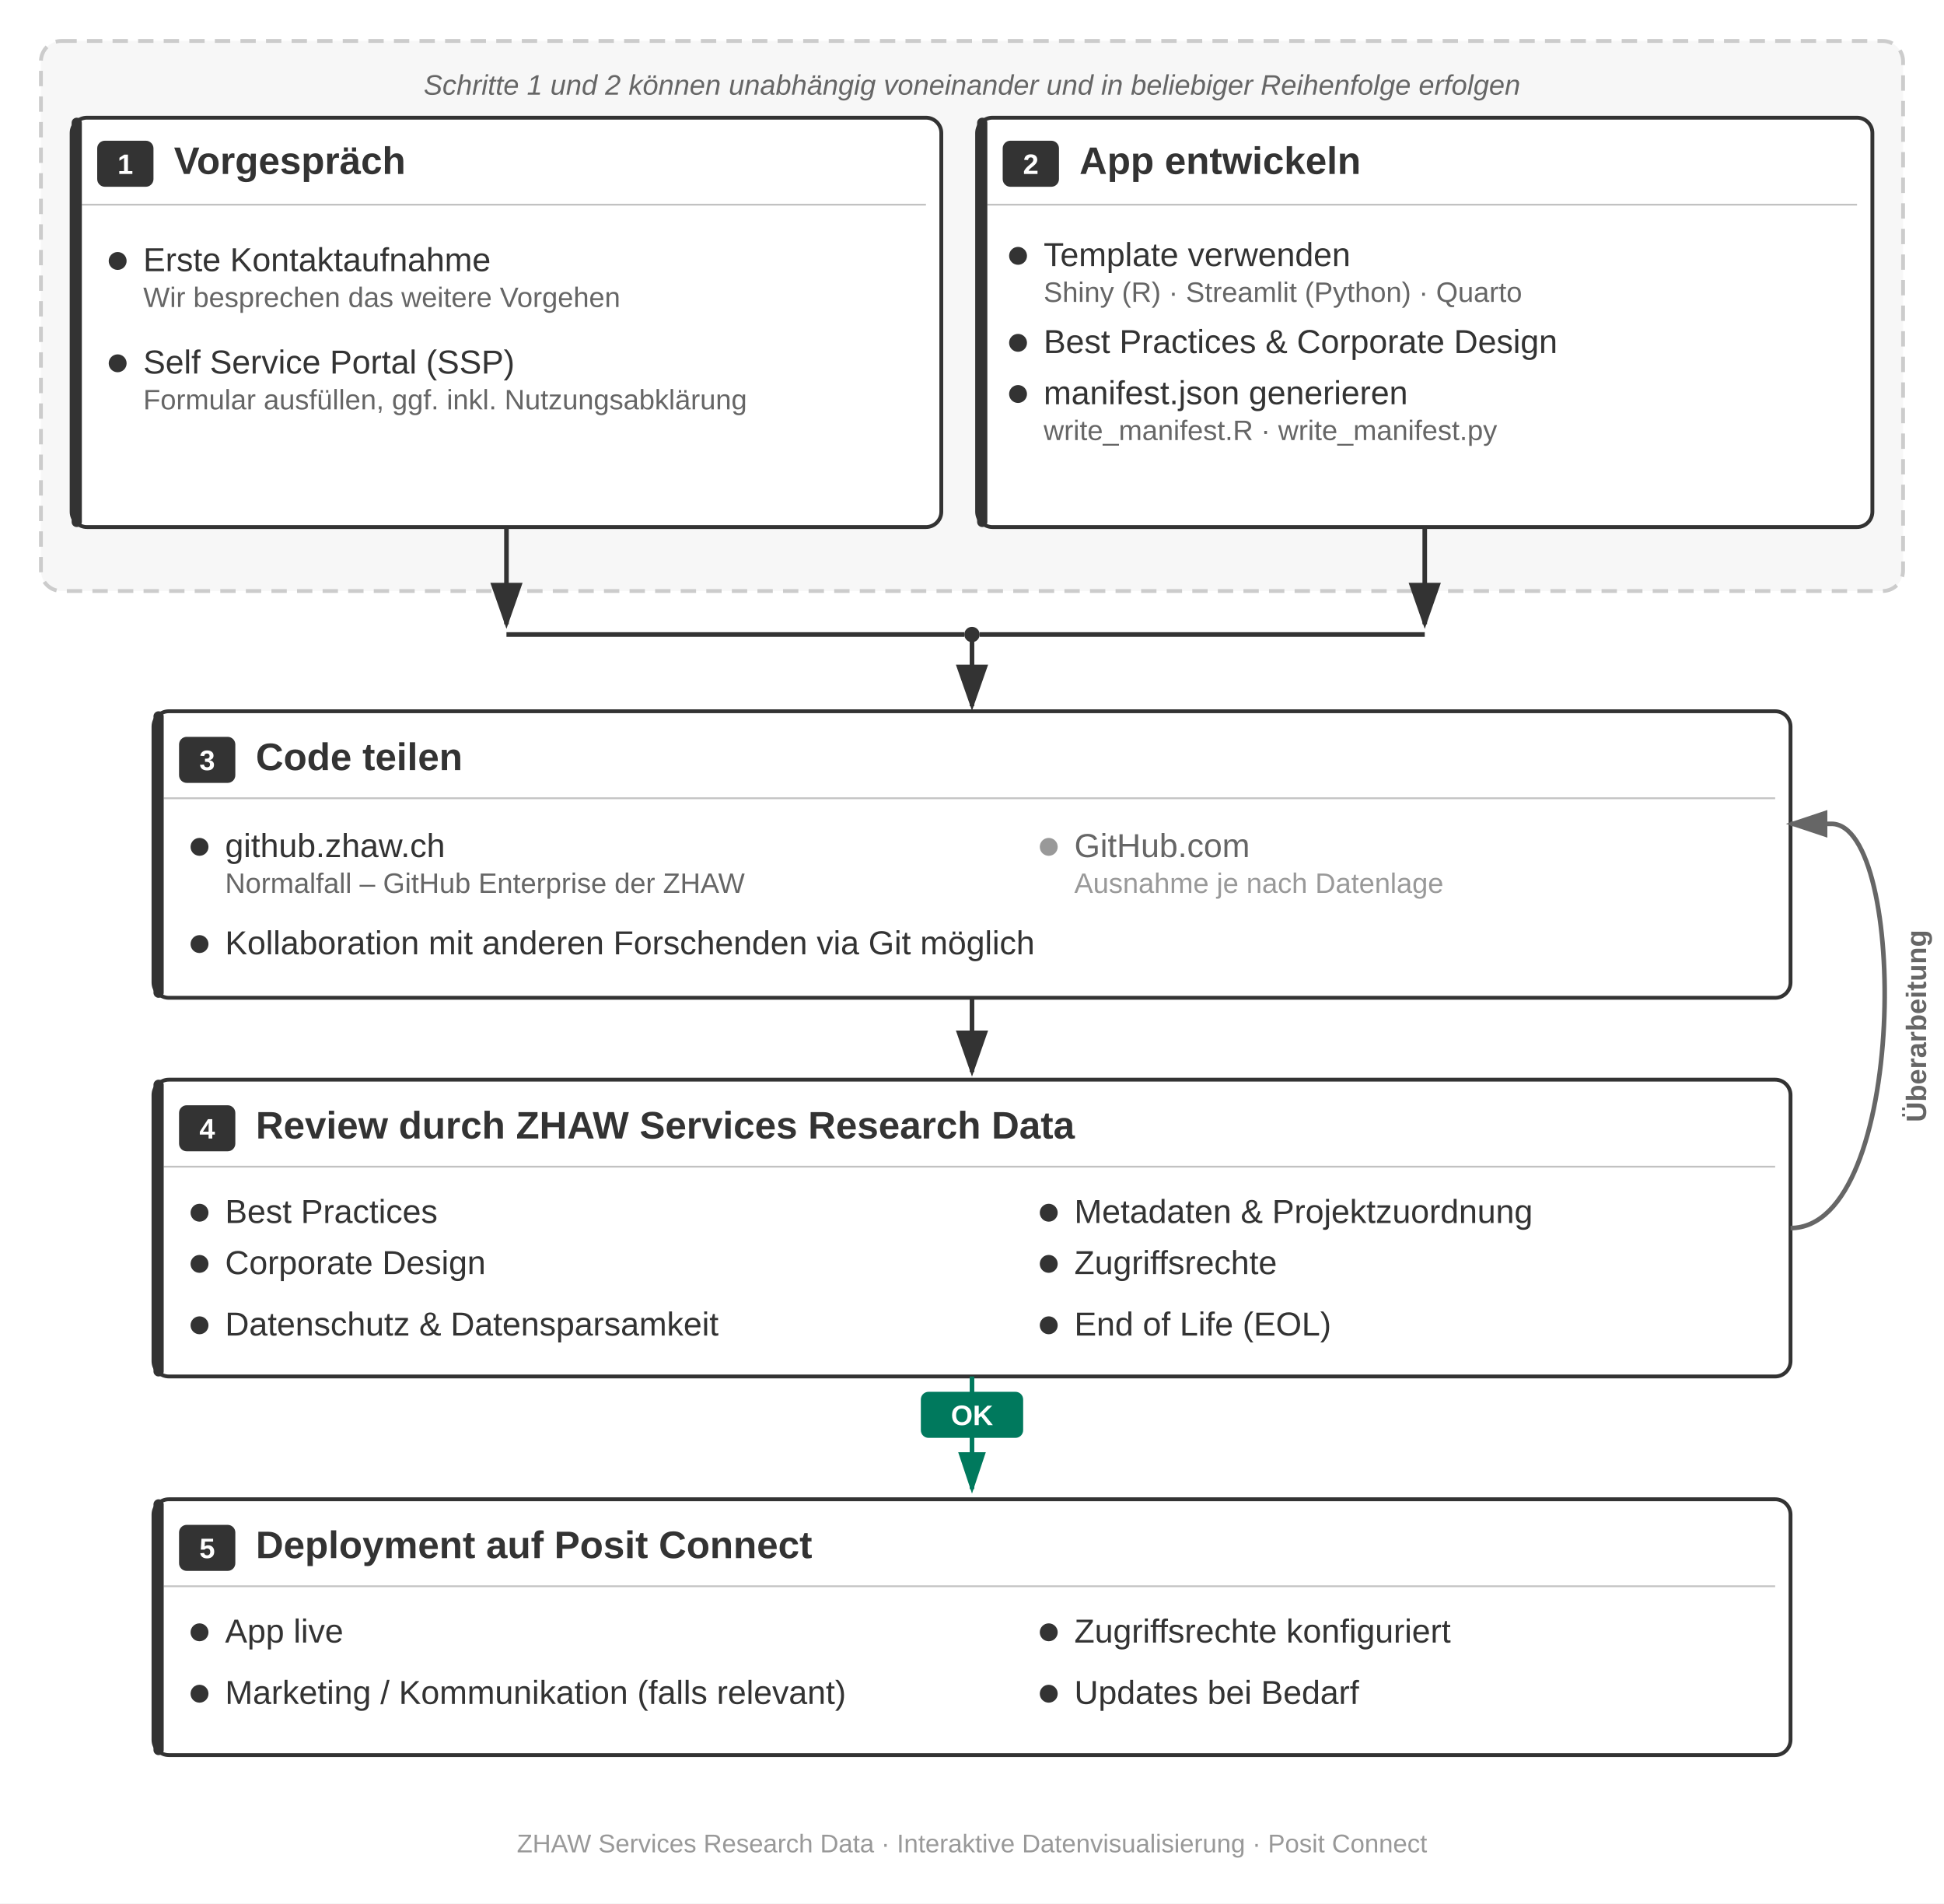
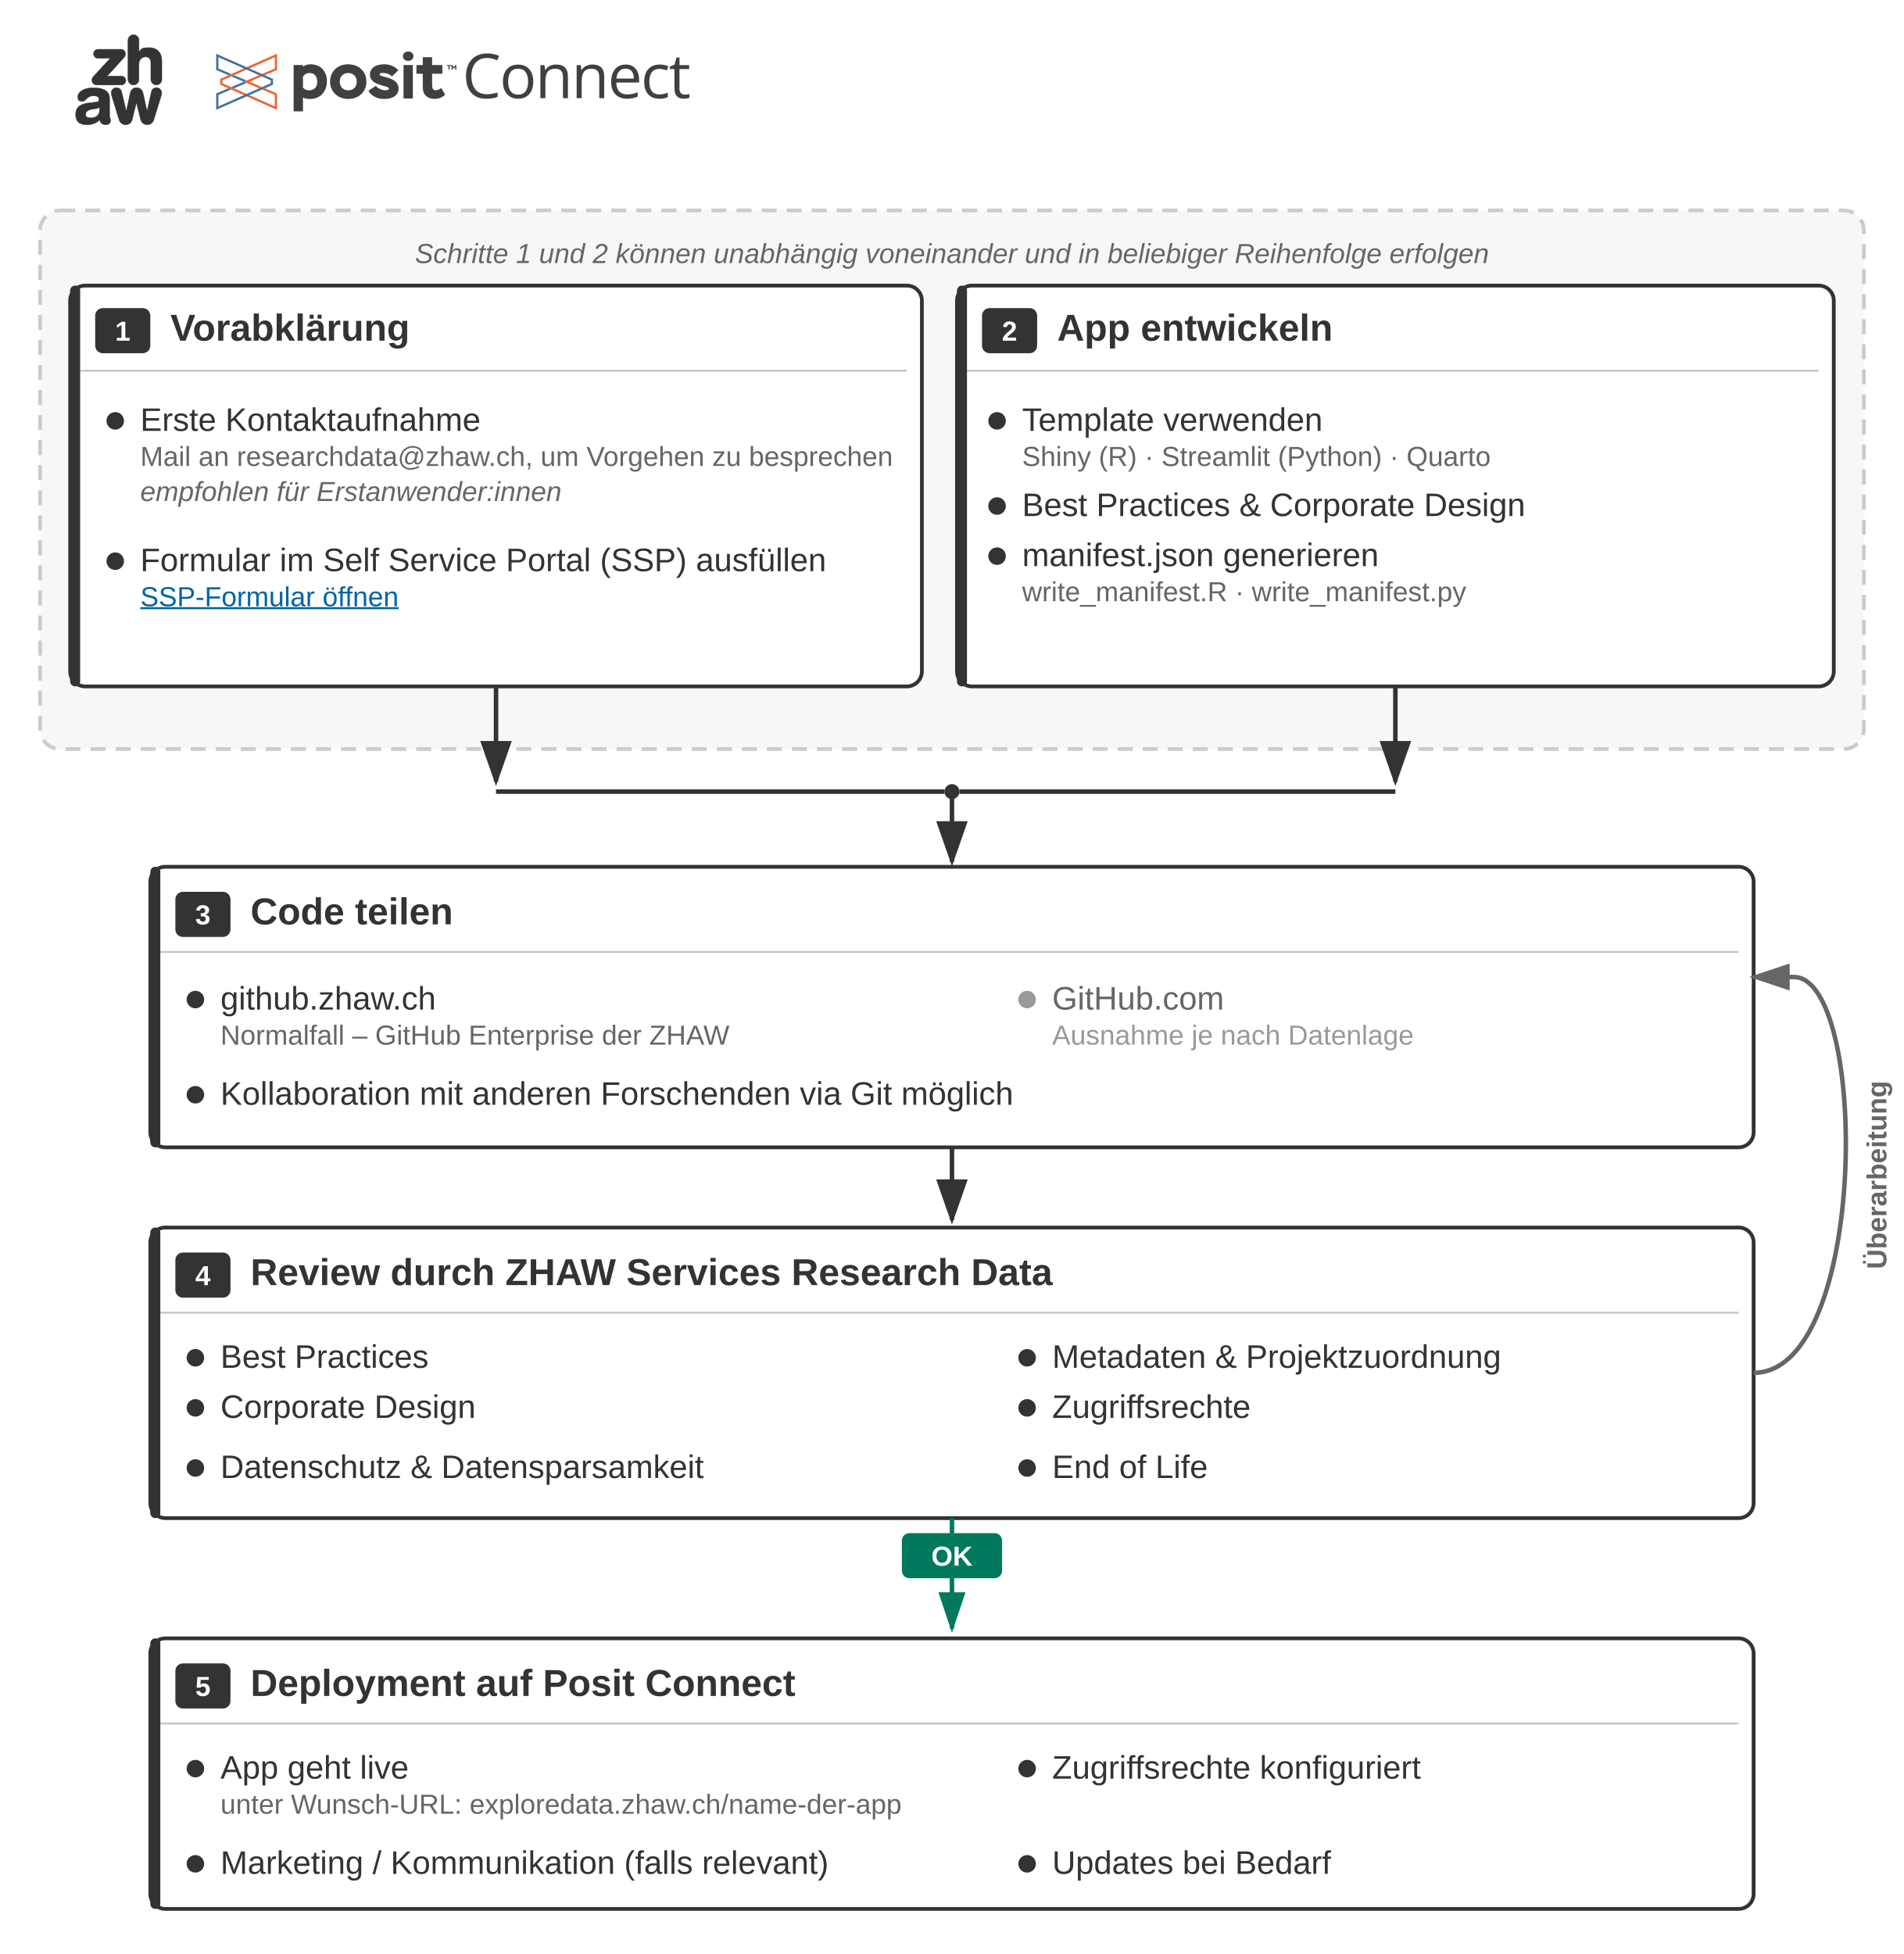
- <svg xmlns="http://www.w3.org/2000/svg" viewBox="0 0 760 744" role="img" font-family="Arial, sans-serif">
+ <svg xmlns="http://www.w3.org/2000/svg" viewBox="0 0 760 780" role="img" font-family="Arial, sans-serif">
  <defs>
    <marker id="a" markerWidth="10" markerHeight="7" refX="9" refY="3.5" orient="auto">
      <polygon points="0 0,10 3.5,0 7" fill="#333333" />
    </marker>
    <marker id="ag" markerWidth="9" markerHeight="6" refX="8" refY="3" orient="auto">
      <polygon points="0 0,9 3,0 6" fill="#00795d" />
    </marker>
    <marker id="ar" markerWidth="9" markerHeight="6" refX="8" refY="3" orient="auto">
      <polygon points="0 0,9 3,0 6" fill="#666666" />
    </marker>
  </defs>
-   <rect width="760" height="744" fill="#ffffff" />
-   <rect x="16" y="16" width="728" height="215" rx="8" fill="#f7f7f7" stroke="#cccccc" stroke-width="1.5" stroke-dasharray="6,4" />
-   <text x="380" y="37" font-size="11" fill="#666666" text-anchor="middle" font-style="italic">Schritte 1 und 2 können unabhängig voneinander und in beliebiger Reihenfolge erfolgen</text>
-   <rect x="28" y="46" width="340" height="160" rx="6" fill="white" stroke="#333333" stroke-width="1.5" />
-   <rect x="28" y="46" width="4" height="160" rx="2" fill="#333333" />
-   <rect x="38" y="55" width="22" height="18" rx="3" fill="#333333" />
-   <text x="49" y="68" font-size="11" fill="white" font-weight="bold" text-anchor="middle">1</text>
-   <text x="68" y="68" font-size="15" fill="#333333" font-weight="bold">Vorgespräch</text>
-   <line x1="32" y1="80" x2="362" y2="80" stroke="#333333" stroke-width="0.7" opacity="0.3" />
-   <circle cx="46" cy="102" r="3.5" fill="#333333" />
-   <text x="56" y="106" font-size="13" fill="#333333">Erste Kontaktaufnahme</text>
-   <text x="56" y="120" font-size="11" fill="#666666">Wir besprechen das weitere Vorgehen</text>
-   <circle cx="46" cy="142" r="3.5" fill="#333333" />
-   <text x="56" y="146" font-size="13" fill="#333333">Self Service Portal (SSP)</text>
-   <text x="56" y="160" font-size="11" fill="#666666">Formular ausfüllen, ggf. inkl. Nutzungsabklärung</text>
-   <rect x="382" y="46" width="350" height="160" rx="6" fill="white" stroke="#333333" stroke-width="1.5" />
-   <rect x="382" y="46" width="4" height="160" rx="2" fill="#333333" />
-   <rect x="392" y="55" width="22" height="18" rx="3" fill="#333333" />
-   <text x="403" y="68" font-size="11" fill="white" font-weight="bold" text-anchor="middle">2</text>
-   <text x="422" y="68" font-size="15" fill="#333333" font-weight="bold">App entwickeln</text>
-   <line x1="386" y1="80" x2="726" y2="80" stroke="#333333" stroke-width="0.7" opacity="0.3" />
-   <circle cx="398" cy="100" r="3.5" fill="#333333" />
-   <text x="408" y="104" font-size="13" fill="#333333">Template verwenden</text>
-   <text x="408" y="118" font-size="11" fill="#666666">Shiny (R) · Streamlit (Python) · Quarto</text>
-   <circle cx="398" cy="134" r="3.5" fill="#333333" />
-   <text x="408" y="138" font-size="13" fill="#333333">Best Practices &amp; Corporate Design</text>
-   <circle cx="398" cy="154" r="3.5" fill="#333333" />
-   <text x="408" y="158" font-size="13" fill="#333333">manifest.json generieren</text>
-   <text x="408" y="172" font-size="11" fill="#666666">write_manifest.R · write_manifest.py</text>
-   <line x1="198" y1="206" x2="198" y2="244" stroke="#333333" stroke-width="1.8" marker-end="url(#a)" />
-   <line x1="198" y1="248" x2="377" y2="248" stroke="#333333" stroke-width="1.8" />
-   <line x1="557" y1="206" x2="557" y2="244" stroke="#333333" stroke-width="1.8" marker-end="url(#a)" />
-   <line x1="557" y1="248" x2="383" y2="248" stroke="#333333" stroke-width="1.8" />
-   <circle cx="380" cy="248" r="3" fill="#333333" />
-   <line x1="380" y1="248" x2="380" y2="276" stroke="#333333" stroke-width="1.8" marker-end="url(#a)" />
-   <rect x="60" y="278" width="640" height="112" rx="6" fill="white" stroke="#333333" stroke-width="1.5" />
-   <rect x="60" y="278" width="4" height="112" rx="2" fill="#333333" />
-   <rect x="70" y="288" width="22" height="18" rx="3" fill="#333333" />
-   <text x="81" y="301" font-size="11" fill="white" font-weight="bold" text-anchor="middle">3</text>
-   <text x="100" y="301" font-size="15" fill="#333333" font-weight="bold">Code teilen</text>
-   <line x1="64" y1="312" x2="694" y2="312" stroke="#333333" stroke-width="0.7" opacity="0.3" />
-   <circle cx="78" cy="331" r="3.5" fill="#333333" />
-   <text x="88" y="335" font-size="13" fill="#333333">github.zhaw.ch</text>
-   <text x="88" y="349" font-size="11" fill="#666666">Normalfall – GitHub Enterprise der ZHAW</text>
-   <circle cx="410" cy="331" r="3.5" fill="#999999" />
-   <text x="420" y="335" font-size="13" fill="#666666">GitHub.com</text>
-   <text x="420" y="349" font-size="11" fill="#999999">Ausnahme je nach Datenlage</text>
-   <circle cx="78" cy="369" r="3.5" fill="#333333" />
-   <text x="88" y="373" font-size="13" fill="#333333">Kollaboration mit anderen Forschenden via Git möglich</text>
-   <line x1="380" y1="390" x2="380" y2="419" stroke="#333333" stroke-width="1.8" marker-end="url(#a)" />
-   <rect x="60" y="422" width="640" height="116" rx="6" fill="white" stroke="#333333" stroke-width="1.5" />
-   <rect x="60" y="422" width="4" height="116" rx="2" fill="#333333" />
-   <rect x="70" y="432" width="22" height="18" rx="3" fill="#333333" />
-   <text x="81" y="445" font-size="11" fill="white" font-weight="bold" text-anchor="middle">4</text>
-   <text x="100" y="445" font-size="15" fill="#333333" font-weight="bold">Review durch ZHAW Services Research Data</text>
-   <line x1="64" y1="456" x2="694" y2="456" stroke="#333333" stroke-width="0.7" opacity="0.3" />
-   <circle cx="78" cy="474" r="3.5" fill="#333333" />
-   <text x="88" y="478" font-size="13" fill="#333333">Best Practices</text>
-   <circle cx="78" cy="494" r="3.5" fill="#333333" />
-   <text x="88" y="498" font-size="13" fill="#333333">Corporate Design</text>
-   <circle cx="78" cy="518" r="3.5" fill="#333333" />
-   <text x="88" y="522" font-size="13" fill="#333333">Datenschutz &amp; Datensparsamkeit</text>
-   <circle cx="410" cy="474" r="3.5" fill="#333333" />
-   <text x="420" y="478" font-size="13" fill="#333333">Metadaten &amp; Projektzuordnung</text>
-   <circle cx="410" cy="494" r="3.5" fill="#333333" />
-   <text x="420" y="498" font-size="13" fill="#333333">Zugriffsrechte</text>
-   <circle cx="410" cy="518" r="3.5" fill="#333333" />
-   <text x="420" y="522" font-size="13" fill="#333333">End of Life (EOL)</text>
-   <path d="M 700,480 C 746,480 746,322 716,322 L 700,322" stroke="#666666" stroke-width="1.8" fill="none" marker-end="url(#ar)" />
-   <text x="753" y="401" font-size="11" fill="#666666" font-weight="bold" text-anchor="middle" transform="rotate(-90 753 401)">Überarbeitung</text>
-   <line x1="380" y1="538" x2="380" y2="582" stroke="#00795d" stroke-width="1.8" marker-end="url(#ag)" />
-   <rect x="360" y="544" width="40" height="18" rx="3" fill="#00795d" />
-   <text x="380" y="557" font-size="11" fill="white" font-weight="bold" text-anchor="middle">OK</text>
-   <rect x="60" y="586" width="640" height="100" rx="6" fill="white" stroke="#333333" stroke-width="1.5" />
-   <rect x="60" y="586" width="4" height="100" rx="2" fill="#333333" />
-   <rect x="70" y="596" width="22" height="18" rx="3" fill="#333333" />
-   <text x="81" y="609" font-size="11" fill="white" font-weight="bold" text-anchor="middle">5</text>
-   <text x="100" y="609" font-size="15" fill="#333333" font-weight="bold">Deployment auf Posit Connect</text>
-   <line x1="64" y1="620" x2="694" y2="620" stroke="#333333" stroke-width="0.7" opacity="0.3" />
-   <circle cx="78" cy="638" r="3.5" fill="#333333" />
-   <text x="88" y="642" font-size="13" fill="#333333">App live</text>
-   <circle cx="410" cy="638" r="3.5" fill="#333333" />
-   <text x="420" y="642" font-size="13" fill="#333333">Zugriffsrechte konfiguriert</text>
-   <circle cx="78" cy="662" r="3.5" fill="#333333" />
-   <text x="88" y="666" font-size="13" fill="#333333">Marketing / Kommunikation (falls relevant)</text>
-   <circle cx="410" cy="662" r="3.5" fill="#333333" />
-   <text x="420" y="666" font-size="13" fill="#333333">Updates bei Bedarf</text>
-   <text x="380" y="724" font-size="10" fill="#999999" text-anchor="middle">ZHAW Services Research Data · Interaktive Datenvisualisierung · Posit Connect</text>
+   <rect width="760" height="780" fill="#ffffff" />
+   <g transform="translate(28,12) scale(0.15625)" role="img">
+     <rect width="256" height="256" fill="none" />
+     <path fill="#333333" stroke="#333333" d="M208,156.1s-.4,1.6-.4,1.6l-.6,2.4s-9.2,40.7-10.6,47.2c-.4-1.7-9.2-42.3-9.2-42.3-.4-1.7-.9-4-1.6-6.1l-.6-1.7c-2.6-6.2-8.5-10.1-15.2-10.1s-12.2,3.7-14.9,9.5c-.5,1.2-.9,2.6-1.3,4.1-.4,1.5-.7,3-1,4.3,0,0-7.8,36.5-9.1,42.5-.4-1.6-11.4-47.4-11.4-47.4l-.5-1.9c-.3-1.2-.6-2.1-.9-3-2.1-4.9-6.9-8.1-12.3-8.1-3.9,0-7.6,1.7-10.2,4.6-1.9,2.2-3,4.9-3.2,7.7,0,0,0,.6,0,.6,0,.8,0,1.6.1,2.4.3,2.8,1,5,1.6,7.1l17.9,58.1.4,1.2.9,2.7c2.7,6.3,9,10.4,15.8,10.4h.1c7.1,0,13.4-4.3,16.1-11,0,0,.8-2.9.8-2.9h0s.1-.6.1-.6c0,0,10.2-40.5,10.5-41.9.4,1.5,10.7,42.5,10.7,42.5l.8,2.7c2.5,6.7,9,11.2,16.2,11.2h.1c6.7,0,12.9-4,15.7-10.1.4-1,.7-2,1.1-3.2l.3-1,17.9-58.1c.7-2.1,1.4-4.4,1.6-7.1,0-.8.1-1.6.1-2.4v-.6c-.2-2.9-1.4-5.6-3.2-7.7-2.6-2.9-6.3-4.6-10.2-4.6-5.7,0-10.8,3.7-12.6,9Z" />
+     <path fill="#333333" stroke="#333333" d="M147.8,26v100.2c0,7.7,6.3,14,14,14s13.9-6.2,14-13.8v-40.5c0-10.8,8.7-17.4,16.8-17.4,11.8,0,13.6,9.5,13.6,15.1v42.8c.1,7.6,6.4,13.7,14,13.8,7.7,0,14-6.3,14-14v-47.4c0-21.2-12.2-33.9-32.5-33.9s-19.2,3.6-25.8,10.3v-29.5c-.1-7.6-6.4-13.7-14-13.7-7.7,0-14,6.3-14,14Z" />
+     <path fill="#333333" stroke="#333333" d="M102.3,226.4c-.7-2.5-1.6-5.6-1.6-11.7v-40.9c0-17.1-14.6-26.4-41-26.4s-40.1,11.8-40.1,23,5.1,11.3,11.3,11.3,5.2-1,7.2-2.6c1.2-.9,2.4-2,3.6-3.2,3.8-3.7,8-7.8,17.9-7.8s14,2.3,14,8.6-3.1,6.9-9.3,7.6l-14.9,1.7c-17.5,2-35.3,7.1-35.3,29.5s14.7,26.3,29,26.3,23.7-4,32.4-12.6c1.4,8.1,6.7,12.6,15.4,12.6s12.4-4.7,12.4-10.7-.4-3-.9-4.6ZM74.9,206.7c0,9-8.2,17.7-21.6,17.7s-13.5-4.5-13.5-10,5.5-10.5,15.7-12l8.9-1.3c2.8-.5,7.9-1.3,10.5-3.8v9.5Z" />
+     <path fill="#333333" stroke="#333333" d="M71.3,49.3c-1.3,0-2.6.2-3.8.5-4.7,1.5-7.8,5.9-7.8,10.8,0,4.9,3.1,9.3,7.8,10.8,1.2.4,2.5.5,3.8.5h31.2c-1.2,1.3-43.2,47-43.2,47-2.4,2.6-3.6,6-3.6,10.1v.5c.3,4.9,4.1,10.4,11.9,10.8h.8s62.2,0,62.2,0c1.3,0,2.6-.2,3.9-.6,4.7-1.5,7.8-5.9,7.8-10.8s-3.1-9.2-7.8-10.8h0c-1.2-.4-2.5-.6-3.9-.6h-36c1.2-1.3,42.4-46.5,42.4-46.5,2.7-2.9,4.3-6.4,4.3-9.4v-1.2c-.2-2.1-.6-3.9-1.5-5.5-1.3-2.5-3.4-4.3-6.1-5.2-1.3-.4-2.7-.6-4.3-.6h-58Z" />
+   </g>
+   <g transform="translate(86,19) scale(0.1368)" role="img">
+     <style type="text/css">
+ 	.st0{fill:#404041;}
+ 	.st1{fill:#EE6331;}
+ 	.st2{fill:#447099;}
+ </style>
+     <g id="full-rgb">
+       <path id="fullLogo" class="st0" d="M228.2,50.8h27.2v5.1c5.1-4.7,14.3-7.2,21.8-7.2c29.7,0,48.1,20.5,48.1,49.4   c0,29.7-19.2,51.9-48.9,51.9c-9.4,0-18-1.5-21-4.9v41h-27.3V50.8H228.2z M255.4,85.2v31.2c3,4.5,9.6,8.3,17.3,8.3   c15.2,0,24.4-9.6,24.4-24.4c0-17.3-8.6-26.1-22.9-26.1C266.3,73.9,259,78.2,255.4,85.2z" />
+       <path id="fullLogo-2" class="st0" d="M387.3,48.7c31.2,0,53.2,21.2,53.2,50.7c0,29.3-22,50.5-53.2,50.5   c-30.3,0-52.8-21.2-52.8-50.6C334.5,70,356.1,48.7,387.3,48.7z M387.3,124.7c14.8,0,25-9.4,25-25.2c0-16.2-11.3-25.4-25-25.4   s-24.6,9.2-24.6,25.4C362.7,113.8,372.6,124.7,387.3,124.7z" />
+       <path id="fullLogo-3" class="st0" d="M450.8,79c0-18.8,15.6-30.3,42.1-30.3c18.6,0,34.4,8.7,40.6,17.7l-18.6,17.8   c-6.4-6.6-15.2-10.2-27.4-10.2c-5.1,0-8.5,1.1-8.5,4.7c0,8.5,55.4,5.8,55.4,40.4c0,21.4-19.2,30.8-41.3,30.8   c-23.9,0-39.8-10.9-46.8-23.7l21.6-14.7c5.3,6.8,16.2,13,28.2,13c6.6,0,10.1-1.7,10.1-5.3C506.2,109.8,450.8,112.3,450.8,79z" />
+       <path id="fullLogo-4" class="st0" d="M562.5,11.4c8.8,0,15.2,5.8,15.2,13.5c0,8.1-6.4,13.9-15.2,13.9c-9.6,0-15.4-5.8-15.4-13.9   C547.1,17.2,553.5,11.4,562.5,11.4z M548.8,50.8H576v97.7h-27.2V50.8z" />
+       <path id="fullLogo-5" class="st0" d="M586.5,50.8H605V28.1h27.2v22.7h29.9v25.4h-29.9V108c0,11.8,2.6,16.3,10,16.3   c6.4,0,11.5-2.3,16.7-6.4l11.3,19.3c-6.8,7.1-17.3,12.4-30.6,12.4c-20.5,0-34.6-11.1-34.6-33.6V76.2h-18.6L586.5,50.8z" />
+       <path id="fullLogo-6" class="st0" d="M675.7,50.9h11.7v2.8H683v10.7h-3V53.7h-4.3V50.9z" />
+       <path id="fullLogo-7" class="st0" d="M688.9,50.9h2.8l4.3,6.5l4.1-6.5h2.7v13.5h-3v-8.1l-3.5,5.4h-0.8l-3.6-5.4v8.2h-3V50.9z" />
+       <polygon id="fullLogo-8" class="st1" points="38,80.6 46.2,77 82.9,60.8 90.9,57.2 179.7,18 179.7,65.3 143.8,80.6 135.7,77    173.2,61 173.2,27.9 98.9,60.8 90.9,64.3 54.3,80.5 46.2,84.1 20.3,95.5 20.3,104 45.8,115.3 53.9,118.9 91.5,135.4 99.5,139    173.2,171.6 173.2,138.1 136.1,122.3 144.2,118.7 179.7,133.9 179.7,181.5 91.5,142.6 83.6,139 45.8,122.3 37.6,118.7 13.8,108.2    13.8,91.3  " />
+       <polygon class="st1" points="99.2,99.6 135.6,84.1 127.5,80.5 82.6,99.6 127.9,118.9 136,115.3  " />
+       <polygon id="fullLogo-9" class="st2" points="45.8,115.3 53.9,118.9 90.9,103.1 82.7,99.6  " />
+       <polygon id="fullLogo-10" class="st2" points="54.3,80.5 46.2,84.1 82.7,99.6 90.9,96.1  " />
+       <polygon id="fullLogo-11" class="st2" points="143.8,80.6 135.7,77 98.9,60.8 90.9,57.2 2.1,18 2.1,65.3 38,80.6 46.2,77 8.6,61    8.6,27.9 82.9,60.8 90.9,64.3 127.5,80.5 135.6,84.1 161.6,95.5 161.6,104 136.1,115.3 127.9,118.9 90.4,135.4 82.4,139 8.6,171.6    8.6,138.1 45.8,122.3 37.6,118.7 2.1,133.9 2.1,181.5 90.3,142.6 98.3,139 136.1,122.3 144.2,118.7 168,108.2 168,91.3  " />
+     </g>
+     <g>
+       <g>
+         <path class="st0" d="M792.6,30.3c-7.1,0-13.5,1.2-19.1,3.6c-5.7,2.4-10.5,5.9-14.4,10.5c-4,4.6-7,10.2-9.1,16.7s-3.2,13.8-3.2,22    c0,10.8,1.7,20.1,5.1,28.1c3.4,7.9,8.4,14.1,15.1,18.4c6.7,4.3,15.1,6.5,25.2,6.5c5.7,0,11.1-0.5,16.2-1.5c5.1-1,10-2.2,14.8-3.6    v13c-4.7,1.8-9.6,3.1-14.8,3.9c-5.2,0.8-11.3,1.3-18.4,1.3c-13.1,0-24-2.7-32.7-8.1c-8.8-5.4-15.3-13.1-19.7-23    c-4.4-9.9-6.5-21.6-6.5-35.1c0-9.7,1.4-18.6,4.1-26.7c2.7-8.1,6.7-15,12-20.9c5.2-5.9,11.7-10.4,19.3-13.6    c7.6-3.2,16.4-4.8,26.3-4.8c6.5,0,12.8,0.6,18.8,1.9c6,1.3,11.5,3.1,16.3,5.5l-6,12.7c-4.1-1.9-8.6-3.5-13.5-4.9    C803.6,31,798.3,30.3,792.6,30.3z" />
+         <path class="st0" d="M927.4,99.2c0,7.9-1,15-3.1,21.2c-2.1,6.2-5,11.5-8.9,15.7c-3.9,4.3-8.5,7.5-14,9.8    c-5.5,2.3-11.7,3.4-18.6,3.4c-6.4,0-12.3-1.1-17.7-3.4s-10-5.5-13.9-9.8c-3.9-4.3-6.9-9.5-9.1-15.7c-2.1-6.2-3.2-13.3-3.2-21.2    c0-10.5,1.8-19.5,5.4-26.9c3.6-7.4,8.7-13.1,15.3-17c6.6-3.9,14.6-5.8,23.8-5.8c8.8,0,16.5,2,23.1,5.9c6.6,3.9,11.7,9.6,15.4,17    C925.6,79.7,927.4,88.7,927.4,99.2z M854.1,99.2c0,7.7,1,14.4,3.1,20.1c2.1,5.7,5.2,10.1,9.5,13.2c4.3,3.1,9.8,4.7,16.5,4.7    c6.7,0,12.2-1.6,16.5-4.7c4.3-3.1,7.5-7.5,9.5-13.2c2.1-5.7,3.1-12.4,3.1-20.1c0-7.7-1-14.3-3.1-19.9c-2.1-5.6-5.2-9.9-9.5-13    c-4.3-3-9.8-4.6-16.6-4.6c-10,0-17.4,3.3-22,9.9C856.4,78.3,854.1,87.4,854.1,99.2z" />
+         <path class="st0" d="M993.8,49.4c11.4,0,20.1,2.8,25.9,8.4c5.9,5.6,8.8,14.6,8.8,26.9v62.8h-14.4V85.7c0-8-1.8-14-5.5-18    c-3.7-4-9.3-6-16.8-6c-10.7,0-18.2,3-22.5,9.1c-4.3,6-6.5,14.8-6.5,26.3v50.4h-14.6V51.2h11.8l2.2,13.9h0.8    c2.1-3.4,4.7-6.3,7.8-8.6c3.2-2.3,6.7-4.1,10.6-5.3C985.3,50,989.4,49.4,993.8,49.4z" />
+         <path class="st0" d="M1099.7,49.4c11.4,0,20.1,2.8,25.9,8.4c5.9,5.6,8.8,14.6,8.8,26.9v62.8H1120V85.7c0-8-1.8-14-5.5-18    c-3.7-4-9.3-6-16.8-6c-10.7,0-18.2,3-22.5,9.1c-4.3,6-6.5,14.8-6.5,26.3v50.4H1054V51.2h11.8l2.2,13.9h0.8    c2.1-3.4,4.7-6.3,7.8-8.6c3.2-2.3,6.7-4.1,10.6-5.3C1091.2,50,1095.3,49.4,1099.7,49.4z" />
+         <path class="st0" d="M1197,49.4c8.2,0,15.2,1.8,21.1,5.4c5.9,3.6,10.3,8.7,13.4,15.2c3.1,6.5,4.7,14.2,4.7,22.9v9.1h-66.5    c0.2,11.3,3,19.9,8.4,25.8c5.4,5.9,13.1,8.9,23,8.9c6.1,0,11.5-0.6,16.2-1.7c4.7-1.1,9.5-2.8,14.6-4.9V143    c-4.9,2.2-9.7,3.8-14.5,4.7c-4.8,1-10.4,1.5-16.9,1.5c-9.3,0-17.3-1.9-24.2-5.7c-6.9-3.8-12.2-9.3-16-16.7    c-3.8-7.3-5.7-16.3-5.7-26.9c0-10.4,1.7-19.3,5.2-26.9c3.5-7.6,8.4-13.4,14.8-17.5C1180.9,51.5,1188.4,49.4,1197,49.4z     M1196.8,61.4c-7.8,0-14,2.5-18.6,7.6c-4.6,5.1-7.4,12.2-8.3,21.4h51c-0.1-5.7-1-10.8-2.7-15.2c-1.7-4.4-4.4-7.8-7.9-10.2    C1206.9,62.6,1202.3,61.4,1196.8,61.4z" />
+         <path class="st0" d="M1295.1,149.3c-8.7,0-16.3-1.8-22.9-5.4c-6.6-3.6-11.8-9-15.5-16.3c-3.7-7.3-5.5-16.6-5.5-27.7    c0-11.7,1.9-21.2,5.8-28.6c3.9-7.4,9.3-12.9,16.1-16.5c6.9-3.6,14.6-5.4,23.4-5.4c4.8,0,9.4,0.5,13.9,1.5s8.2,2.2,11,3.6    l-4.4,12.2c-2.9-1.2-6.3-2.2-10.2-3.2c-3.8-0.9-7.4-1.4-10.8-1.4c-6.7,0-12.2,1.4-16.7,4.3c-4.4,2.9-7.7,7.1-9.9,12.7    c-2.2,5.6-3.3,12.4-3.3,20.6c0,7.8,1.1,14.4,3.2,20c2.1,5.5,5.3,9.7,9.6,12.6c4.2,2.9,9.6,4.4,16,4.4c5.1,0,9.7-0.5,13.8-1.6    c4.1-1.1,7.8-2.4,11.2-3.8v13c-3.2,1.6-6.8,2.9-10.8,3.8S1300.5,149.3,1295.1,149.3z" />
+         <path class="st0" d="M1369.3,137.3c2.4,0,4.9-0.2,7.4-0.6c2.5-0.4,4.6-0.9,6.2-1.5v11.3c-1.7,0.8-4.1,1.4-7.1,1.9    c-3,0.5-6,0.8-8.8,0.8c-5.1,0-9.7-0.9-13.9-2.7c-4.2-1.8-7.5-4.8-10-9.1c-2.5-4.3-3.7-10.2-3.7-17.8V62.6h-13.7v-7.1l13.8-5.7    l5.8-20.9h8.8v22.3h28.2v11.4H1354v56.7c0,6,1.4,10.5,4.2,13.5C1361,135.8,1364.7,137.3,1369.3,137.3z" />
+       </g>
+     </g>
+   </g>
+   <g transform="translate(0,68)">
+     <rect x="16" y="16" width="728" height="215" rx="8" fill="#f7f7f7" stroke="#cccccc" stroke-width="1.5" stroke-dasharray="6,4" />
+     <text x="380" y="37" font-size="11" fill="#666666" text-anchor="middle" font-style="italic">Schritte 1 und 2 können unabhängig voneinander und in beliebiger Reihenfolge erfolgen</text>
+     <rect x="28" y="46" width="340" height="160" rx="6" fill="white" stroke="#333333" stroke-width="1.5" />
+     <rect x="28" y="46" width="4" height="160" rx="2" fill="#333333" />
+     <rect x="38" y="55" width="22" height="18" rx="3" fill="#333333" />
+     <text x="49" y="68" font-size="11" fill="white" font-weight="bold" text-anchor="middle">1</text>
+     <text x="68" y="68" font-size="15" fill="#333333" font-weight="bold">Vorabklärung</text>
+     <line x1="32" y1="80" x2="362" y2="80" stroke="#333333" stroke-width="0.7" opacity="0.3" />
+     <circle cx="46" cy="100" r="3.5" fill="#333333" />
+     <text x="56" y="104" font-size="13" fill="#333333">Erste Kontaktaufnahme</text>
+     <text x="56" y="118" font-size="11" fill="#666666">Mail an researchdata@zhaw.ch, um Vorgehen zu besprechen</text>
+     <text x="56" y="132" font-size="11" fill="#666666" font-style="italic">empfohlen für Erstanwender:innen</text>
+     <circle cx="46" cy="156" r="3.5" fill="#333333" />
+     <text x="56" y="160" font-size="13" fill="#333333">Formular im Self Service Portal (SSP) ausfüllen</text>
+     <a href="#">
+       <text x="56" y="174" font-size="11" fill="#0064a6" text-decoration="underline">SSP-Formular öffnen</text>
+     </a>
+     <rect x="382" y="46" width="350" height="160" rx="6" fill="white" stroke="#333333" stroke-width="1.5" />
+     <rect x="382" y="46" width="4" height="160" rx="2" fill="#333333" />
+     <rect x="392" y="55" width="22" height="18" rx="3" fill="#333333" />
+     <text x="403" y="68" font-size="11" fill="white" font-weight="bold" text-anchor="middle">2</text>
+     <text x="422" y="68" font-size="15" fill="#333333" font-weight="bold">App entwickeln</text>
+     <line x1="386" y1="80" x2="726" y2="80" stroke="#333333" stroke-width="0.7" opacity="0.3" />
+     <circle cx="398" cy="100" r="3.5" fill="#333333" />
+     <text x="408" y="104" font-size="13" fill="#333333">Template verwenden</text>
+     <text x="408" y="118" font-size="11" fill="#666666">Shiny (R) · Streamlit (Python) · Quarto</text>
+     <circle cx="398" cy="134" r="3.5" fill="#333333" />
+     <text x="408" y="138" font-size="13" fill="#333333">Best Practices &amp; Corporate Design</text>
+     <circle cx="398" cy="154" r="3.5" fill="#333333" />
+     <text x="408" y="158" font-size="13" fill="#333333">manifest.json generieren</text>
+     <text x="408" y="172" font-size="11" fill="#666666">write_manifest.R · write_manifest.py</text>
+     <line x1="198" y1="206" x2="198" y2="244" stroke="#333333" stroke-width="1.8" marker-end="url(#a)" />
+     <line x1="198" y1="248" x2="377" y2="248" stroke="#333333" stroke-width="1.8" />
+     <line x1="557" y1="206" x2="557" y2="244" stroke="#333333" stroke-width="1.8" marker-end="url(#a)" />
+     <line x1="557" y1="248" x2="383" y2="248" stroke="#333333" stroke-width="1.8" />
+     <circle cx="380" cy="248" r="3" fill="#333333" />
+     <line x1="380" y1="248" x2="380" y2="276" stroke="#333333" stroke-width="1.8" marker-end="url(#a)" />
+     <rect x="60" y="278" width="640" height="112" rx="6" fill="white" stroke="#333333" stroke-width="1.5" />
+     <rect x="60" y="278" width="4" height="112" rx="2" fill="#333333" />
+     <rect x="70" y="288" width="22" height="18" rx="3" fill="#333333" />
+     <text x="81" y="301" font-size="11" fill="white" font-weight="bold" text-anchor="middle">3</text>
+     <text x="100" y="301" font-size="15" fill="#333333" font-weight="bold">Code teilen</text>
+     <line x1="64" y1="312" x2="694" y2="312" stroke="#333333" stroke-width="0.7" opacity="0.3" />
+     <circle cx="78" cy="331" r="3.5" fill="#333333" />
+     <text x="88" y="335" font-size="13" fill="#333333">github.zhaw.ch</text>
+     <text x="88" y="349" font-size="11" fill="#666666">Normalfall – GitHub Enterprise der ZHAW</text>
+     <circle cx="410" cy="331" r="3.5" fill="#999999" />
+     <text x="420" y="335" font-size="13" fill="#666666">GitHub.com</text>
+     <text x="420" y="349" font-size="11" fill="#999999">Ausnahme je nach Datenlage</text>
+     <circle cx="78" cy="369" r="3.5" fill="#333333" />
+     <text x="88" y="373" font-size="13" fill="#333333">Kollaboration mit anderen Forschenden via Git möglich</text>
+     <line x1="380" y1="390" x2="380" y2="419" stroke="#333333" stroke-width="1.8" marker-end="url(#a)" />
+     <rect x="60" y="422" width="640" height="116" rx="6" fill="white" stroke="#333333" stroke-width="1.5" />
+     <rect x="60" y="422" width="4" height="116" rx="2" fill="#333333" />
+     <rect x="70" y="432" width="22" height="18" rx="3" fill="#333333" />
+     <text x="81" y="445" font-size="11" fill="white" font-weight="bold" text-anchor="middle">4</text>
+     <text x="100" y="445" font-size="15" fill="#333333" font-weight="bold">Review durch ZHAW Services Research Data</text>
+     <line x1="64" y1="456" x2="694" y2="456" stroke="#333333" stroke-width="0.7" opacity="0.3" />
+     <circle cx="78" cy="474" r="3.5" fill="#333333" />
+     <text x="88" y="478" font-size="13" fill="#333333">Best Practices</text>
+     <circle cx="78" cy="494" r="3.5" fill="#333333" />
+     <text x="88" y="498" font-size="13" fill="#333333">Corporate Design</text>
+     <circle cx="78" cy="518" r="3.5" fill="#333333" />
+     <text x="88" y="522" font-size="13" fill="#333333">Datenschutz &amp; Datensparsamkeit</text>
+     <circle cx="410" cy="474" r="3.5" fill="#333333" />
+     <text x="420" y="478" font-size="13" fill="#333333">Metadaten &amp; Projektzuordnung</text>
+     <circle cx="410" cy="494" r="3.5" fill="#333333" />
+     <text x="420" y="498" font-size="13" fill="#333333">Zugriffsrechte</text>
+     <circle cx="410" cy="518" r="3.5" fill="#333333" />
+     <text x="420" y="522" font-size="13" fill="#333333">End of Life</text>
+     <path d="M 700,480 C 746,480 746,322 716,322 L 700,322" stroke="#666666" stroke-width="1.8" fill="none" marker-end="url(#ar)" />
+     <text x="753" y="401" font-size="11" fill="#666666" font-weight="bold" text-anchor="middle" transform="rotate(-90 753 401)">Überarbeitung</text>
+     <line x1="380" y1="538" x2="380" y2="582" stroke="#00795d" stroke-width="1.8" marker-end="url(#ag)" />
+     <rect x="360" y="544" width="40" height="18" rx="3" fill="#00795d" />
+     <text x="380" y="557" font-size="11" fill="white" font-weight="bold" text-anchor="middle">OK</text>
+     <rect x="60" y="586" width="640" height="108" rx="6" fill="white" stroke="#333333" stroke-width="1.5" />
+     <rect x="60" y="586" width="4" height="108" rx="2" fill="#333333" />
+     <rect x="70" y="596" width="22" height="18" rx="3" fill="#333333" />
+     <text x="81" y="609" font-size="11" fill="white" font-weight="bold" text-anchor="middle">5</text>
+     <text x="100" y="609" font-size="15" fill="#333333" font-weight="bold">Deployment auf Posit Connect</text>
+     <line x1="64" y1="620" x2="694" y2="620" stroke="#333333" stroke-width="0.7" opacity="0.3" />
+     <circle cx="78" cy="638" r="3.5" fill="#333333" />
+     <text x="88" y="642" font-size="13" fill="#333333">App geht live</text>
+     <text x="88" y="656" font-size="11" fill="#666666">unter Wunsch-URL: exploredata.zhaw.ch/name-der-app</text>
+     <circle cx="410" cy="638" r="3.5" fill="#333333" />
+     <text x="420" y="642" font-size="13" fill="#333333">Zugriffsrechte konfiguriert</text>
+     <circle cx="78" cy="676" r="3.5" fill="#333333" />
+     <text x="88" y="680" font-size="13" fill="#333333">Marketing / Kommunikation (falls relevant)</text>
+     <circle cx="410" cy="676" r="3.5" fill="#333333" />
+     <text x="420" y="680" font-size="13" fill="#333333">Updates bei Bedarf</text>
+   </g>
</svg>
